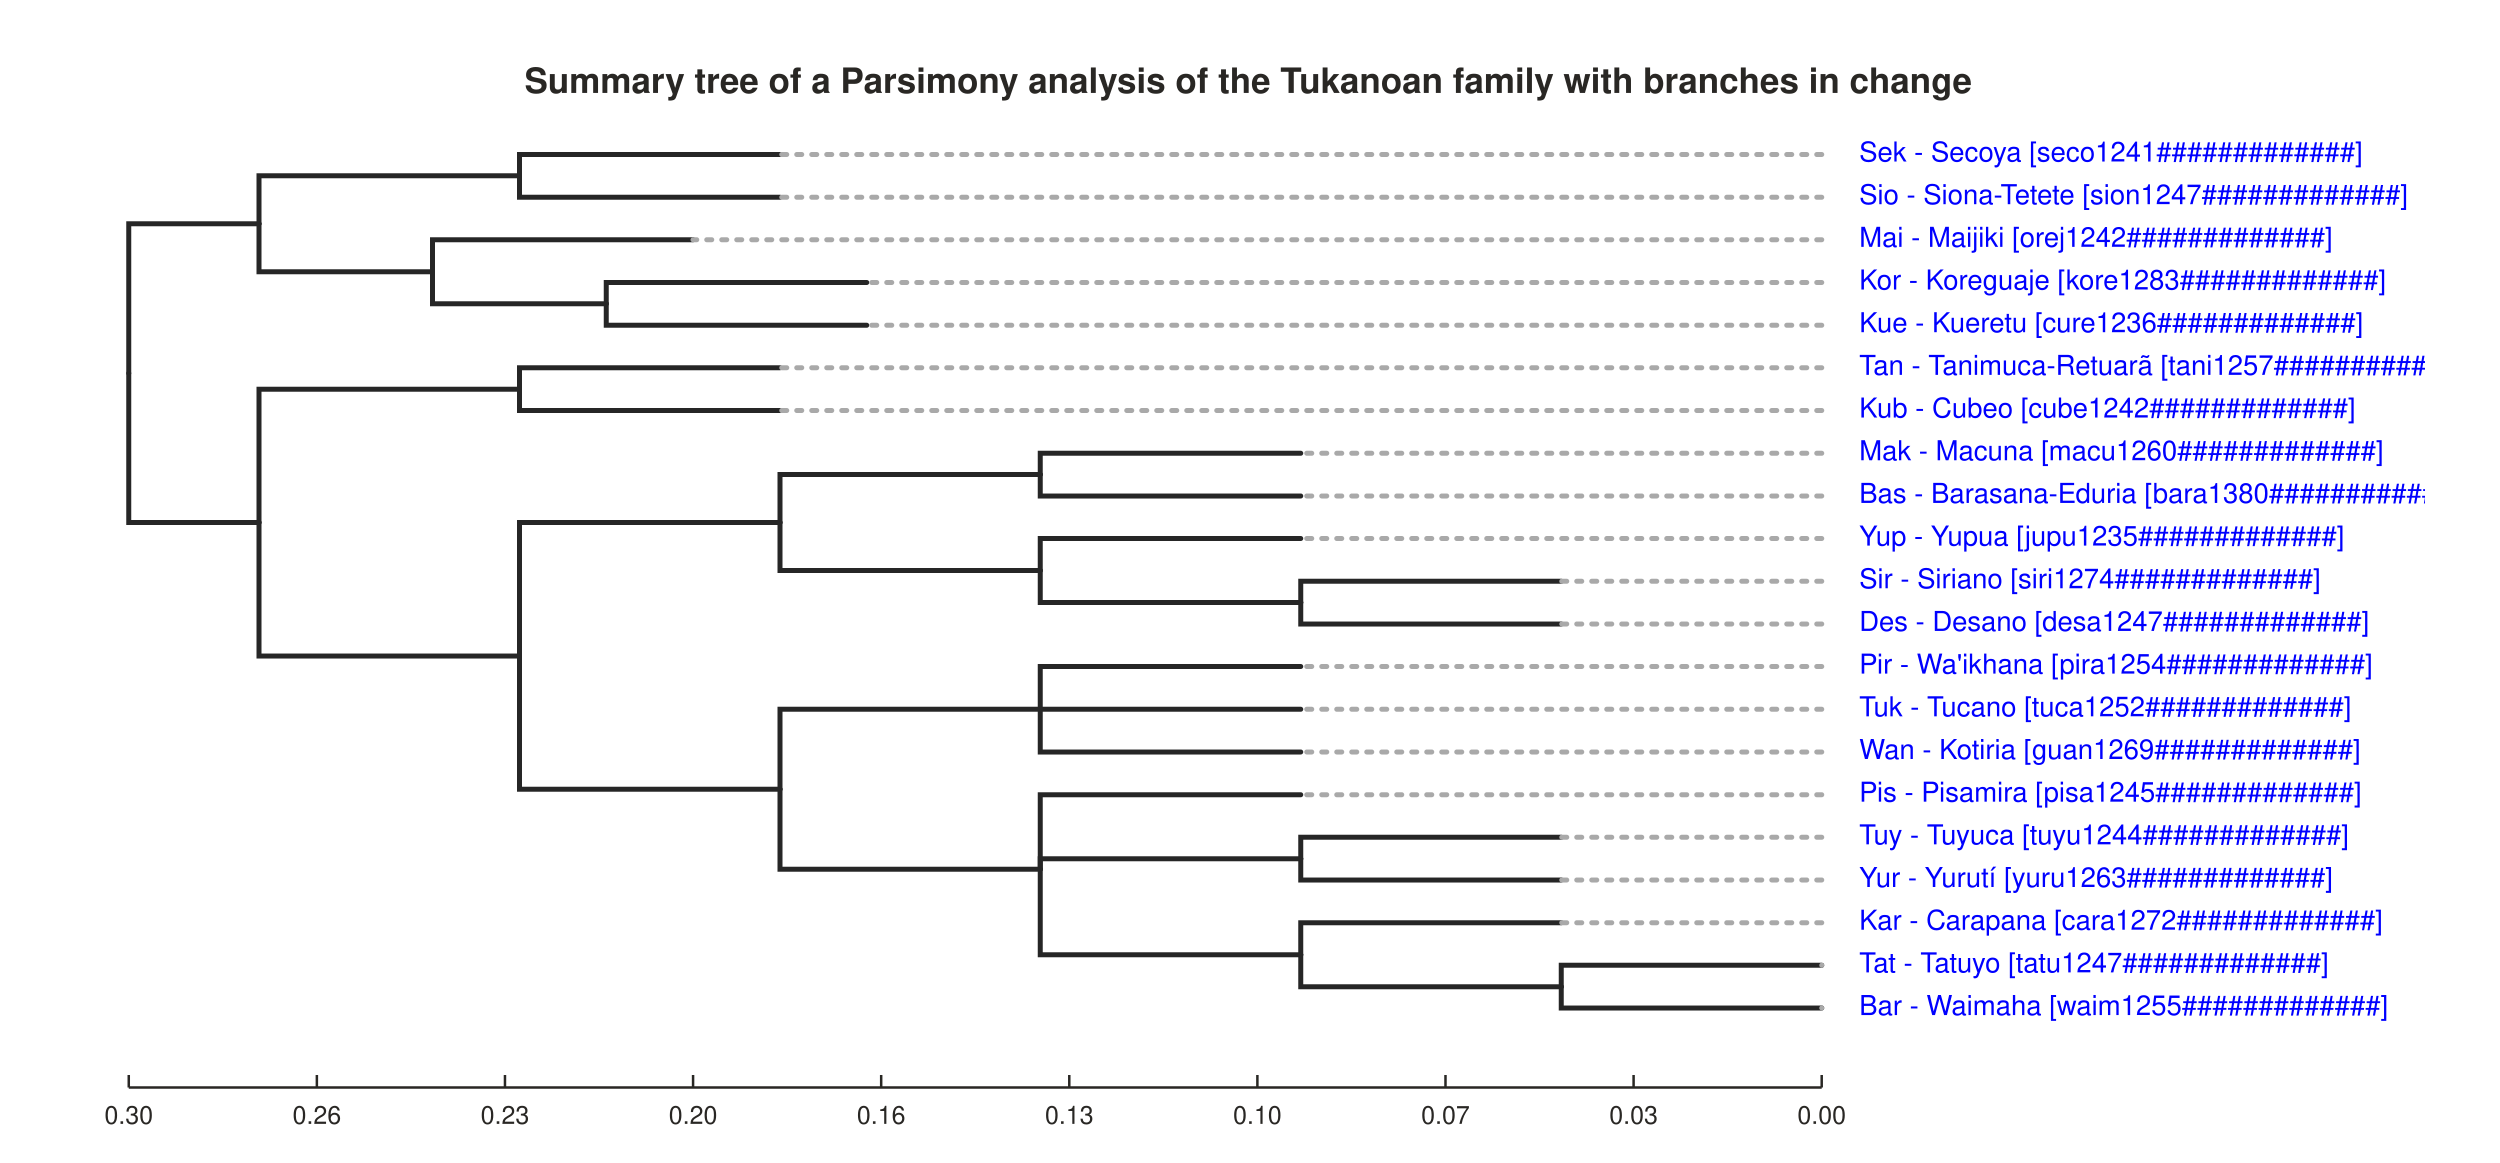
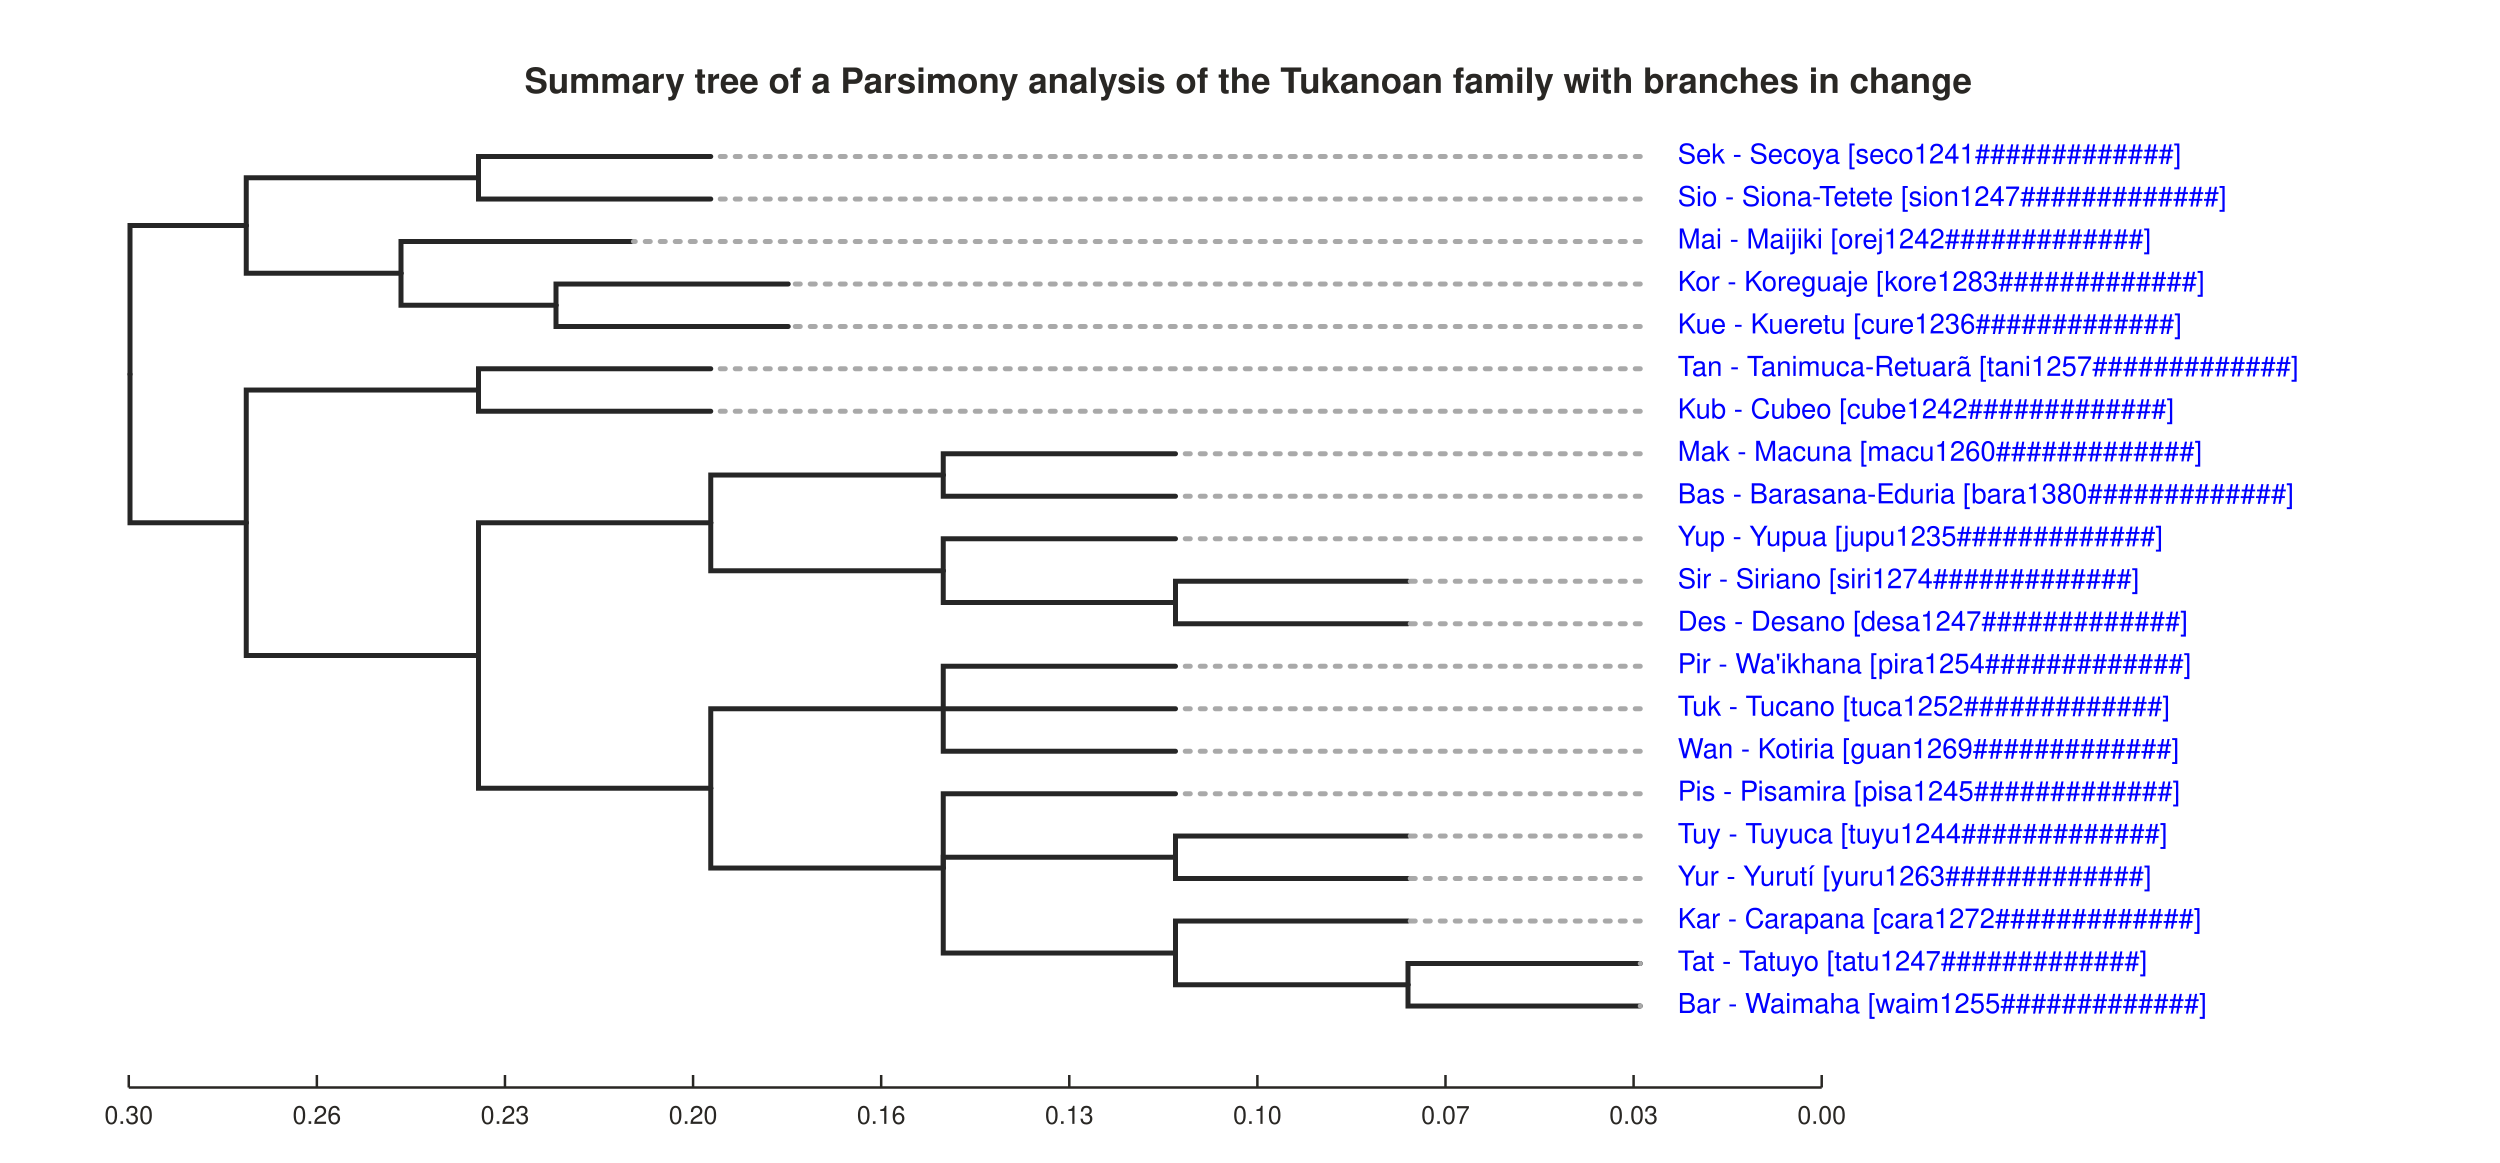
- <svg xmlns="http://www.w3.org/2000/svg" class="toyplot-canvas-Canvas" width="1000.0px" height="465.0px" viewBox="0 0 1000.0 465.0" preserveAspectRatio="xMidYMid meet" style="background-color:transparent;border-color:#292724;border-style:none;border-width:1.0;fill:rgb(16.1%,15.3%,14.1%);fill-opacity:1.0;font-family:Helvetica;font-size:12px;opacity:1.0;stroke:rgb(16.1%,15.3%,14.1%);stroke-opacity:1.0;stroke-width:1.0" id="tee4d3108f4c24e29b2b2308499d8b7a1">
-   <g class="toyplot-coordinates-Cartesian" id="t208b6a5e1d8e4a569f048de2c4bef6b7">
-     <clipPath id="t3590674b25a742b79ae6b010eb30d1e9">
+ <svg xmlns="http://www.w3.org/2000/svg" class="toyplot-canvas-Canvas" width="1000.0px" height="465.0px" viewBox="0 0 1000.0 465.0" preserveAspectRatio="xMidYMid meet" style="background-color:transparent;border-color:#292724;border-style:none;border-width:1.0;fill:rgb(16.1%,15.3%,14.1%);fill-opacity:1.0;font-family:Helvetica;font-size:12px;opacity:1.0;stroke:rgb(16.1%,15.3%,14.1%);stroke-opacity:1.0;stroke-width:1.0" id="td1e8b56e7ca445cbb34201c8bb414d3e">
+   <g class="toyplot-coordinates-Cartesian" id="ta8c85fba47494ba4af7abc456364739f">
+     <clipPath id="t1eae494b36cd46e88c0d89de7fc78be5">
      <rect x="30.0" y="30.0" width="940.0" height="405.0" />
    </clipPath>
-     <g clip-path="url(#t3590674b25a742b79ae6b010eb30d1e9)">
-       <g class="toytree-mark-Toytree" id="t4824a906cb824c8eb29da5f293b68d36">
+     <g clip-path="url(#t1eae494b36cd46e88c0d89de7fc78be5)">
+       <g class="toytree-mark-Toytree" id="tda52130928c540799980bcc075af6809">
        <g class="toytree-Edges" style="fill:none;stroke:rgb(14.9%,14.9%,14.9%);stroke-linecap:round;stroke-opacity:1;stroke-width:2">
-           <path d="M 51.5 149.3 L 51.5 89.5 L 103.6 89.5" id="38,37" />
-           <path d="M 51.5 149.3 L 51.5 209.0 L 103.6 209.0" id="38,36" />
-           <path d="M 103.6 89.5 L 103.6 70.3 L 207.8 70.3" id="37,35" />
-           <path d="M 103.6 89.5 L 103.6 108.7 L 173.0 108.7" id="37,34" />
-           <path d="M 103.6 209.0 L 103.6 155.7 L 207.8 155.7" id="36,33" />
-           <path d="M 103.6 209.0 L 103.6 262.4 L 207.8 262.4" id="36,32" />
-           <path d="M 173.0 108.7 L 173.0 121.5 L 242.5 121.5" id="34,31" />
-           <path d="M 207.8 262.4 L 207.8 209.0 L 312.0 209.0" id="32,30" />
-           <path d="M 207.8 262.4 L 207.8 315.7 L 312.0 315.7" id="32,29" />
-           <path d="M 312.0 209.0 L 312.0 189.8 L 416.1 189.8" id="30,28" />
-           <path d="M 312.0 209.0 L 312.0 228.2 L 416.1 228.2" id="30,27" />
-           <path d="M 312.0 315.7 L 312.0 283.7 L 416.1 283.7" id="29,26" />
-           <path d="M 312.0 315.7 L 312.0 347.7 L 416.1 347.7" id="29,25" />
-           <path d="M 416.1 228.2 L 416.1 241.0 L 520.3 241.0" id="27,24" />
-           <path d="M 416.1 347.7 L 416.1 343.5 L 520.3 343.5" id="25,23" />
-           <path d="M 416.1 347.7 L 416.1 381.9 L 520.3 381.9" id="25,22" />
-           <path d="M 520.3 381.9 L 520.3 394.7 L 624.5 394.7" id="22,21" />
-           <path d="M 207.8 70.3 L 207.8 61.8 L 312.0 61.8" id="35,20" />
-           <path d="M 207.8 70.3 L 207.8 78.9 L 312.0 78.9" id="35,19" />
-           <path d="M 173.0 108.7 L 173.0 95.9 L 277.2 95.9" id="34,18" />
-           <path d="M 242.5 121.5 L 242.5 113.0 L 346.7 113.0" id="31,17" />
-           <path d="M 242.5 121.5 L 242.5 130.1 L 346.7 130.1" id="31,16" />
-           <path d="M 207.8 155.7 L 207.8 147.1 L 312.0 147.1" id="33,15" />
-           <path d="M 207.8 155.7 L 207.8 164.2 L 312.0 164.2" id="33,14" />
-           <path d="M 416.1 189.8 L 416.1 181.3 L 520.3 181.3" id="28,13" />
-           <path d="M 416.1 189.8 L 416.1 198.4 L 520.3 198.4" id="28,12" />
-           <path d="M 416.1 228.2 L 416.1 215.4 L 520.3 215.4" id="27,11" />
-           <path d="M 520.3 241.0 L 520.3 232.5 L 624.5 232.5" id="24,10" />
-           <path d="M 520.3 241.0 L 520.3 249.6 L 624.5 249.6" id="24,9" />
-           <path d="M 416.1 283.7 L 416.1 266.6 L 520.3 266.6" id="26,8" />
-           <path d="M 416.1 283.7 L 416.1 283.7 L 520.3 283.7" id="26,7" />
-           <path d="M 416.1 283.7 L 416.1 300.8 L 520.3 300.8" id="26,6" />
-           <path d="M 416.1 347.7 L 416.1 317.9 L 520.3 317.9" id="25,5" />
-           <path d="M 520.3 343.5 L 520.3 334.9 L 624.5 334.9" id="23,4" />
-           <path d="M 520.3 343.5 L 520.3 352.0 L 624.5 352.0" id="23,3" />
-           <path d="M 520.3 381.9 L 520.3 369.1 L 624.5 369.1" id="22,2" />
-           <path d="M 624.5 394.7 L 624.5 386.1 L 728.7 386.1" id="21,1" />
-           <path d="M 624.5 394.7 L 624.5 403.2 L 728.7 403.2" id="21,0" />
+           <path d="M 52.0 149.7 L 52.0 90.2 L 98.5 90.2" id="38,37" />
+           <path d="M 52.0 149.7 L 52.0 209.1 L 98.5 209.1" id="38,36" />
+           <path d="M 98.5 90.2 L 98.5 71.1 L 191.4 71.1" id="37,35" />
+           <path d="M 98.5 90.2 L 98.5 109.3 L 160.4 109.3" id="37,34" />
+           <path d="M 98.5 209.1 L 98.5 156.0 L 191.4 156.0" id="36,33" />
+           <path d="M 98.5 209.1 L 98.5 262.2 L 191.4 262.2" id="36,32" />
+           <path d="M 160.4 109.3 L 160.4 122.1 L 222.4 122.1" id="34,31" />
+           <path d="M 191.4 262.2 L 191.4 209.1 L 284.3 209.1" id="32,30" />
+           <path d="M 191.4 262.2 L 191.4 315.3 L 284.3 315.3" id="32,29" />
+           <path d="M 284.3 209.1 L 284.3 190.0 L 377.3 190.0" id="30,28" />
+           <path d="M 284.3 209.1 L 284.3 228.3 L 377.3 228.3" id="30,27" />
+           <path d="M 284.3 315.3 L 284.3 283.5 L 377.3 283.5" id="29,26" />
+           <path d="M 284.3 315.3 L 284.3 347.2 L 377.3 347.2" id="29,25" />
+           <path d="M 377.3 228.3 L 377.3 241.0 L 470.2 241.0" id="27,24" />
+           <path d="M 377.3 347.2 L 377.3 342.9 L 470.2 342.9" id="25,23" />
+           <path d="M 377.3 347.2 L 377.3 381.2 L 470.2 381.2" id="25,22" />
+           <path d="M 470.2 381.2 L 470.2 393.9 L 563.2 393.9" id="22,21" />
+           <path d="M 191.4 71.1 L 191.4 62.6 L 284.3 62.6" id="35,20" />
+           <path d="M 191.4 71.1 L 191.4 79.6 L 284.3 79.6" id="35,19" />
+           <path d="M 160.4 109.3 L 160.4 96.6 L 253.4 96.6" id="34,18" />
+           <path d="M 222.4 122.1 L 222.4 113.6 L 315.3 113.6" id="31,17" />
+           <path d="M 222.4 122.1 L 222.4 130.6 L 315.3 130.6" id="31,16" />
+           <path d="M 191.4 156.0 L 191.4 147.5 L 284.3 147.5" id="33,15" />
+           <path d="M 191.4 156.0 L 191.4 164.5 L 284.3 164.5" id="33,14" />
+           <path d="M 377.3 190.0 L 377.3 181.5 L 470.2 181.5" id="28,13" />
+           <path d="M 377.3 190.0 L 377.3 198.5 L 470.2 198.5" id="28,12" />
+           <path d="M 377.3 228.3 L 377.3 215.5 L 470.2 215.5" id="27,11" />
+           <path d="M 470.2 241.0 L 470.2 232.5 L 563.2 232.5" id="24,10" />
+           <path d="M 470.2 241.0 L 470.2 249.5 L 563.2 249.5" id="24,9" />
+           <path d="M 377.3 283.5 L 377.3 266.5 L 470.2 266.5" id="26,8" />
+           <path d="M 377.3 283.5 L 377.3 283.5 L 470.2 283.5" id="26,7" />
+           <path d="M 377.3 283.5 L 377.3 300.5 L 470.2 300.5" id="26,6" />
+           <path d="M 377.3 347.2 L 377.3 317.5 L 470.2 317.5" id="25,5" />
+           <path d="M 470.2 342.9 L 470.2 334.4 L 563.2 334.4" id="23,4" />
+           <path d="M 470.2 342.9 L 470.2 351.4 L 563.2 351.4" id="23,3" />
+           <path d="M 470.2 381.2 L 470.2 368.4 L 563.2 368.4" id="22,2" />
+           <path d="M 563.2 393.9 L 563.2 385.4 L 656.1 385.4" id="21,1" />
+           <path d="M 563.2 393.9 L 563.2 402.4 L 656.1 402.4" id="21,0" />
        </g>
        <g class="toytree-AlignEdges" style="stroke:rgb(66.3%,66.3%,66.3%);stroke-dasharray:2, 4;stroke-linecap:round;stroke-opacity:1.0;stroke-width:2">
-           <path d="M 728.7 403.2 L 728.7 403.2" />
-           <path d="M 728.7 386.1 L 728.7 386.1" />
-           <path d="M 728.7 369.1 L 624.5 369.1" />
-           <path d="M 728.7 352.0 L 624.5 352.0" />
-           <path d="M 728.7 334.9 L 624.5 334.9" />
-           <path d="M 728.7 317.9 L 520.3 317.9" />
-           <path d="M 728.7 300.8 L 520.3 300.8" />
-           <path d="M 728.7 283.7 L 520.3 283.7" />
-           <path d="M 728.7 266.6 L 520.3 266.6" />
-           <path d="M 728.7 249.6 L 624.5 249.6" />
-           <path d="M 728.7 232.5 L 624.5 232.5" />
-           <path d="M 728.7 215.4 L 520.3 215.4" />
-           <path d="M 728.7 198.4 L 520.3 198.4" />
-           <path d="M 728.7 181.3 L 520.3 181.3" />
-           <path d="M 728.7 164.2 L 312.0 164.2" />
-           <path d="M 728.7 147.1 L 312.0 147.1" />
-           <path d="M 728.7 130.1 L 346.7 130.1" />
-           <path d="M 728.7 113.0 L 346.7 113.0" />
-           <path d="M 728.7 95.9 L 277.2 95.9" />
-           <path d="M 728.7 78.9 L 312.0 78.9" />
-           <path d="M 728.7 61.8 L 312.0 61.8" />
+           <path d="M 656.1 402.4 L 656.1 402.4" />
+           <path d="M 656.1 385.4 L 656.1 385.4" />
+           <path d="M 656.1 368.4 L 563.2 368.4" />
+           <path d="M 656.1 351.4 L 563.2 351.4" />
+           <path d="M 656.1 334.4 L 563.2 334.4" />
+           <path d="M 656.1 317.5 L 470.2 317.5" />
+           <path d="M 656.1 300.5 L 470.2 300.5" />
+           <path d="M 656.1 283.5 L 470.2 283.5" />
+           <path d="M 656.1 266.5 L 470.2 266.5" />
+           <path d="M 656.1 249.5 L 563.2 249.5" />
+           <path d="M 656.1 232.5 L 563.2 232.5" />
+           <path d="M 656.1 215.5 L 470.2 215.5" />
+           <path d="M 656.1 198.5 L 470.2 198.5" />
+           <path d="M 656.1 181.5 L 470.2 181.5" />
+           <path d="M 656.1 164.5 L 284.3 164.5" />
+           <path d="M 656.1 147.5 L 284.3 147.5" />
+           <path d="M 656.1 130.6 L 315.3 130.6" />
+           <path d="M 656.1 113.6 L 315.3 113.6" />
+           <path d="M 656.1 96.6 L 253.4 96.6" />
+           <path d="M 656.1 79.6 L 284.3 79.6" />
+           <path d="M 656.1 62.6 L 284.3 62.6" />
        </g>
        <g class="toytree-TipLabels" style="fill:rgb(14.9%,14.9%,14.9%);fill-opacity:1.0;font-family:helvetica;font-size:11px;font-weight:normal;stroke:none;white-space:pre">
-           <g transform="translate(728.68,403.21)rotate(0)">
+           <g transform="translate(656.10,402.40)rotate(0)">
            <a href="https://glottolog.org/resource/languoid/id/waim1255#############">
              <text x="15.00" y="2.81" style="" fill="#0000ff">Bar - Waimaha [waim1255#############]</text>
            </a>
          </g>
-           <g transform="translate(728.68,386.14)rotate(0)">
+           <g transform="translate(656.10,385.41)rotate(0)">
            <a href="https://glottolog.org/resource/languoid/id/tatu1247#############">
              <text x="15.00" y="2.81" style="" fill="#0000ff">Tat - Tatuyo [tatu1247#############]</text>
            </a>
          </g>
-           <g transform="translate(728.68,369.07)rotate(0)">
+           <g transform="translate(656.10,368.42)rotate(0)">
            <a href="https://glottolog.org/resource/languoid/id/cara1272#############">
              <text x="15.00" y="2.81" style="" fill="#0000ff">Kar - Carapana [cara1272#############]</text>
            </a>
          </g>
-           <g transform="translate(728.68,352.00)rotate(0)">
+           <g transform="translate(656.10,351.43)rotate(0)">
            <a href="https://glottolog.org/resource/languoid/id/yuru1263#############">
              <text x="15.00" y="2.81" style="" fill="#0000ff">Yur - Yurutí [yuru1263#############]</text>
            </a>
          </g>
-           <g transform="translate(728.68,334.93)rotate(0)">
+           <g transform="translate(656.10,334.44)rotate(0)">
            <a href="https://glottolog.org/resource/languoid/id/tuyu1244#############">
              <text x="15.00" y="2.81" style="" fill="#0000ff">Tuy - Tuyuca [tuyu1244#############]</text>
            </a>
          </g>
-           <g transform="translate(728.68,317.86)rotate(0)">
+           <g transform="translate(656.10,317.45)rotate(0)">
            <a href="https://glottolog.org/resource/languoid/id/pisa1245#############">
              <text x="15.00" y="2.81" style="" fill="#0000ff">Pis - Pisamira [pisa1245#############]</text>
            </a>
          </g>
-           <g transform="translate(728.68,300.79)rotate(0)">
+           <g transform="translate(656.10,300.46)rotate(0)">
            <a href="https://glottolog.org/resource/languoid/id/guan1269#############">
              <text x="15.00" y="2.81" style="" fill="#0000ff">Wan - Kotiria [guan1269#############]</text>
            </a>
          </g>
-           <g transform="translate(728.68,283.71)rotate(0)">
+           <g transform="translate(656.10,283.47)rotate(0)">
            <a href="https://glottolog.org/resource/languoid/id/tuca1252#############">
              <text x="15.00" y="2.81" style="" fill="#0000ff">Tuk - Tucano [tuca1252#############]</text>
            </a>
          </g>
-           <g transform="translate(728.68,266.64)rotate(0)">
+           <g transform="translate(656.10,266.48)rotate(0)">
            <a href="https://glottolog.org/resource/languoid/id/pira1254#############">
              <text x="15.00" y="2.81" style="" fill="#0000ff">Pir - Wa'ikhana [pira1254#############]</text>
            </a>
          </g>
-           <g transform="translate(728.68,249.57)rotate(0)">
+           <g transform="translate(656.10,249.49)rotate(0)">
            <a href="https://glottolog.org/resource/languoid/id/desa1247#############">
              <text x="15.00" y="2.81" style="" fill="#0000ff">Des - Desano [desa1247#############]</text>
            </a>
          </g>
-           <g transform="translate(728.68,232.50)rotate(0)">
+           <g transform="translate(656.10,232.50)rotate(0)">
            <a href="https://glottolog.org/resource/languoid/id/siri1274#############">
              <text x="15.00" y="2.81" style="" fill="#0000ff">Sir - Siriano [siri1274#############]</text>
            </a>
          </g>
-           <g transform="translate(728.68,215.43)rotate(0)">
+           <g transform="translate(656.10,215.51)rotate(0)">
            <a href="https://glottolog.org/resource/languoid/id/jupu1235#############">
              <text x="15.00" y="2.81" style="" fill="#0000ff">Yup - Yupua [jupu1235#############]</text>
            </a>
          </g>
-           <g transform="translate(728.68,198.36)rotate(0)">
+           <g transform="translate(656.10,198.52)rotate(0)">
            <a href="https://glottolog.org/resource/languoid/id/bara1380#############">
              <text x="15.00" y="2.81" style="" fill="#0000ff">Bas - Barasana-Eduria [bara1380#############]</text>
            </a>
          </g>
-           <g transform="translate(728.68,181.29)rotate(0)">
+           <g transform="translate(656.10,181.53)rotate(0)">
            <a href="https://glottolog.org/resource/languoid/id/macu1260#############">
              <text x="15.00" y="2.81" style="" fill="#0000ff">Mak - Macuna [macu1260#############]</text>
            </a>
          </g>
-           <g transform="translate(728.68,164.21)rotate(0)">
+           <g transform="translate(656.10,164.54)rotate(0)">
            <a href="https://glottolog.org/resource/languoid/id/cube1242#############">
              <text x="15.00" y="2.81" style="" fill="#0000ff">Kub - Cubeo [cube1242#############]</text>
            </a>
          </g>
-           <g transform="translate(728.68,147.14)rotate(0)">
+           <g transform="translate(656.10,147.55)rotate(0)">
            <a href="https://glottolog.org/resource/languoid/id/tani1257#############">
              <text x="15.00" y="2.81" style="" fill="#0000ff">Tan - Tanimuca-Retuarã [tani1257#############]</text>
            </a>
          </g>
-           <g transform="translate(728.68,130.07)rotate(0)">
+           <g transform="translate(656.10,130.56)rotate(0)">
            <a href="https://glottolog.org/resource/languoid/id/cure1236#############">
              <text x="15.00" y="2.81" style="" fill="#0000ff">Kue - Kueretu [cure1236#############]</text>
            </a>
          </g>
-           <g transform="translate(728.68,113.00)rotate(0)">
+           <g transform="translate(656.10,113.57)rotate(0)">
            <a href="https://glottolog.org/resource/languoid/id/kore1283#############">
              <text x="15.00" y="2.81" style="" fill="#0000ff">Kor - Koreguaje [kore1283#############]</text>
            </a>
          </g>
-           <g transform="translate(728.68,95.93)rotate(0)">
+           <g transform="translate(656.10,96.58)rotate(0)">
            <a href="https://glottolog.org/resource/languoid/id/orej1242#############">
              <text x="15.00" y="2.81" style="" fill="#0000ff">Mai - Maijiki [orej1242#############]</text>
            </a>
          </g>
-           <g transform="translate(728.68,78.86)rotate(0)">
+           <g transform="translate(656.10,79.59)rotate(0)">
            <a href="https://glottolog.org/resource/languoid/id/sion1247#############">
              <text x="15.00" y="2.81" style="" fill="#0000ff">Sio - Siona-Tetete [sion1247#############]</text>
            </a>
          </g>
-           <g transform="translate(728.68,61.79)rotate(0)">
+           <g transform="translate(656.10,62.60)rotate(0)">
            <a href="https://glottolog.org/resource/languoid/id/seco1241#############">
              <text x="15.00" y="2.81" style="" fill="#0000ff">Sek - Secoya [seco1241#############]</text>
            </a>
          </g>
        </g>
      </g>
    </g>
-     <g class="toyplot-coordinates-Axis" id="tc7f9530c223a47c688b2f0fd1ad28190" transform="translate(50.0,415.0)translate(0,20.0)">
+     <g class="toyplot-coordinates-Axis" id="t1c3105132ce84baa9bbeaaa7e5c77433" transform="translate(50.0,415.0)translate(0,20.0)">
      <line x1="1.505" y1="0" x2="678.679" y2="0" style="" />
      <g>
        <line x1="678.679" y1="0" x2="678.679" y2="-5" style="" />
        <line x1="603.438" y1="0" x2="603.438" y2="-5" style="" />
        <line x1="528.196" y1="0" x2="528.196" y2="-5" style="" />
        <line x1="452.954" y1="0" x2="452.954" y2="-5" style="" />
        <line x1="377.713" y1="0" x2="377.713" y2="-5" style="" />
        <line x1="302.471" y1="0" x2="302.471" y2="-5" style="" />
        <line x1="227.23" y1="0" x2="227.23" y2="-5" style="" />
        <line x1="151.988" y1="0" x2="151.988" y2="-5" style="" />
        <line x1="76.746" y1="0" x2="76.746" y2="-5" style="" />
        <line x1="1.505" y1="0" x2="1.505" y2="-5" style="" />
      </g>
      <g>
        <g transform="translate(678.6791,6)">
          <text x="-9.73" y="8.555" style="fill:rgb(16.1%,15.3%,14.1%);fill-opacity:1.0;font-family:helvetica;font-size:10.0px;font-weight:normal;stroke:none;vertical-align:baseline;white-space:pre">0.00</text>
        </g>
        <g transform="translate(603.4375,6)">
          <text x="-9.73" y="8.555" style="fill:rgb(16.1%,15.3%,14.1%);fill-opacity:1.0;font-family:helvetica;font-size:10.0px;font-weight:normal;stroke:none;vertical-align:baseline;white-space:pre">0.03</text>
        </g>
        <g transform="translate(528.1959,6)">
          <text x="-9.73" y="8.555" style="fill:rgb(16.1%,15.3%,14.1%);fill-opacity:1.0;font-family:helvetica;font-size:10.0px;font-weight:normal;stroke:none;vertical-align:baseline;white-space:pre">0.07</text>
        </g>
        <g transform="translate(452.9544,6)">
          <text x="-9.73" y="8.555" style="fill:rgb(16.1%,15.3%,14.1%);fill-opacity:1.0;font-family:helvetica;font-size:10.0px;font-weight:normal;stroke:none;vertical-align:baseline;white-space:pre">0.10</text>
        </g>
        <g transform="translate(377.7128,6)">
          <text x="-9.73" y="8.555" style="fill:rgb(16.1%,15.3%,14.1%);fill-opacity:1.0;font-family:helvetica;font-size:10.0px;font-weight:normal;stroke:none;vertical-align:baseline;white-space:pre">0.13</text>
        </g>
        <g transform="translate(302.4712,6)">
          <text x="-9.73" y="8.555" style="fill:rgb(16.1%,15.3%,14.1%);fill-opacity:1.0;font-family:helvetica;font-size:10.0px;font-weight:normal;stroke:none;vertical-align:baseline;white-space:pre">0.16</text>
        </g>
        <g transform="translate(227.2296,6)">
          <text x="-9.73" y="8.555" style="fill:rgb(16.1%,15.3%,14.1%);fill-opacity:1.0;font-family:helvetica;font-size:10.0px;font-weight:normal;stroke:none;vertical-align:baseline;white-space:pre">0.20</text>
        </g>
        <g transform="translate(151.988,6)">
          <text x="-9.73" y="8.555" style="fill:rgb(16.1%,15.3%,14.1%);fill-opacity:1.0;font-family:helvetica;font-size:10.0px;font-weight:normal;stroke:none;vertical-align:baseline;white-space:pre">0.23</text>
        </g>
        <g transform="translate(76.74642,6)">
          <text x="-9.73" y="8.555" style="fill:rgb(16.1%,15.3%,14.1%);fill-opacity:1.0;font-family:helvetica;font-size:10.0px;font-weight:normal;stroke:none;vertical-align:baseline;white-space:pre">0.26</text>
        </g>
        <g transform="translate(1.504832,6)">
          <text x="-9.73" y="8.555" style="fill:rgb(16.1%,15.3%,14.1%);fill-opacity:1.0;font-family:helvetica;font-size:10.0px;font-weight:normal;stroke:none;vertical-align:baseline;white-space:pre">0.30</text>
        </g>
      </g>
      <g class="toyplot-coordinates-Axis-coordinates" style="visibility:hidden" transform="">
        <line x1="0" x2="0" y1="-3.0" y2="4.5" style="stroke:rgb(43.9%,50.2%,56.5%);stroke-opacity:1.0;stroke-width:1.0" />
        <text x="0" y="-6" style="alignment-baseline:alphabetic;fill:rgb(43.9%,50.2%,56.5%);fill-opacity:1.0;font-size:10px;font-weight:normal;stroke:none;text-anchor:middle" />
      </g>
    </g>
    <g transform="translate(500.0,42.0)">
      <text x="-290.206" y="-4.823" style="fill:rgb(16.1%,15.3%,14.1%);fill-opacity:1.0;font-family:helvetica;font-size:14.0px;font-weight:bold;stroke:none;vertical-align:baseline;white-space:pre">Summary tree of a Parsimony analysis of the Tukanoan family with branches in change</text>
    </g>
  </g>
</svg>
